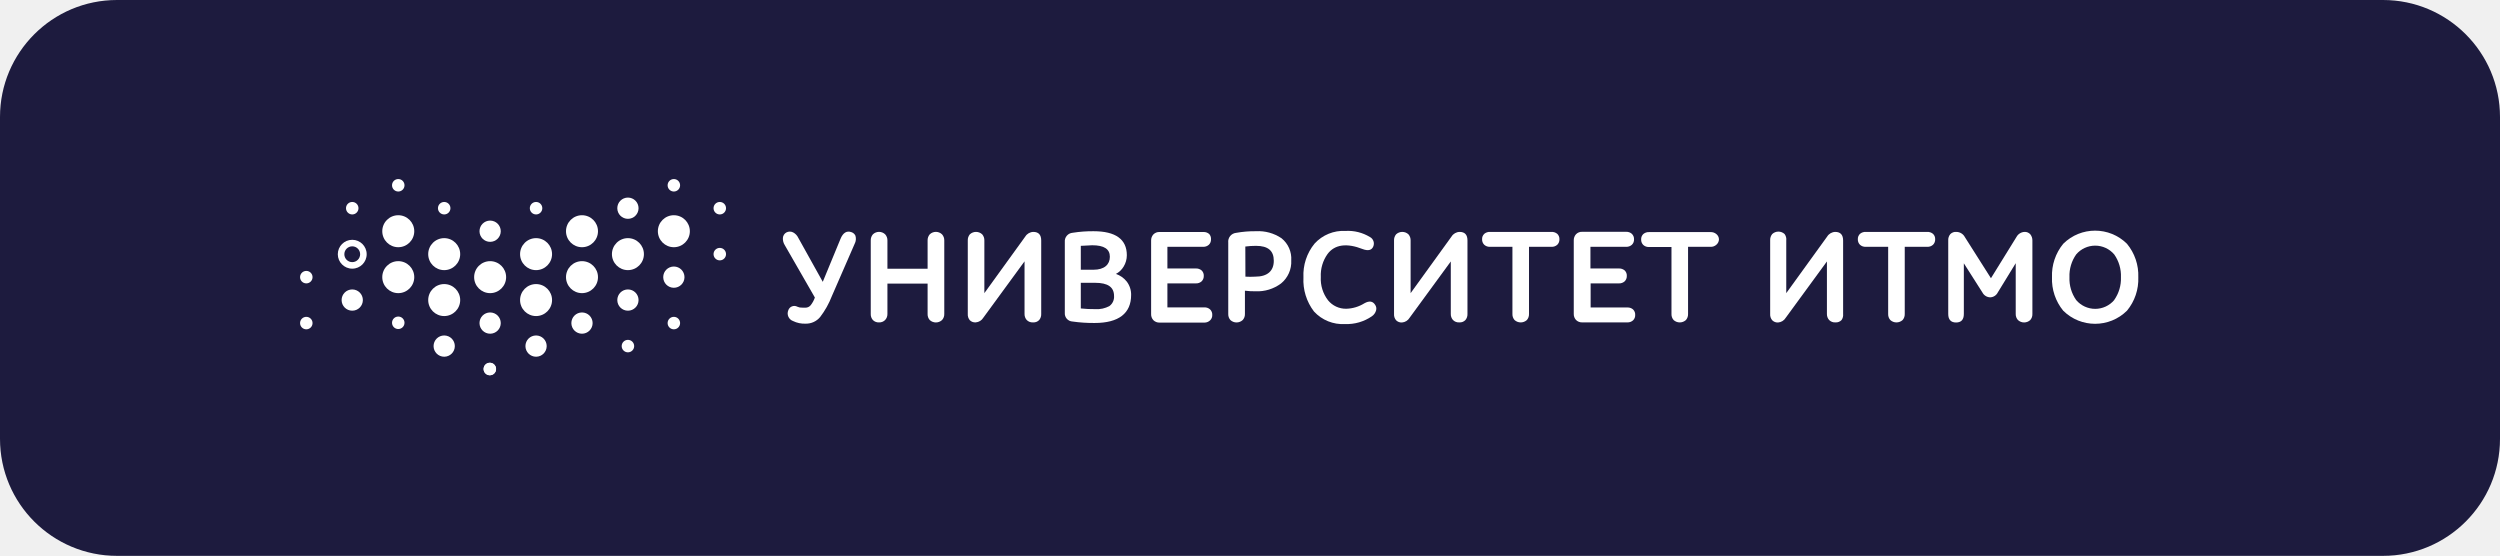
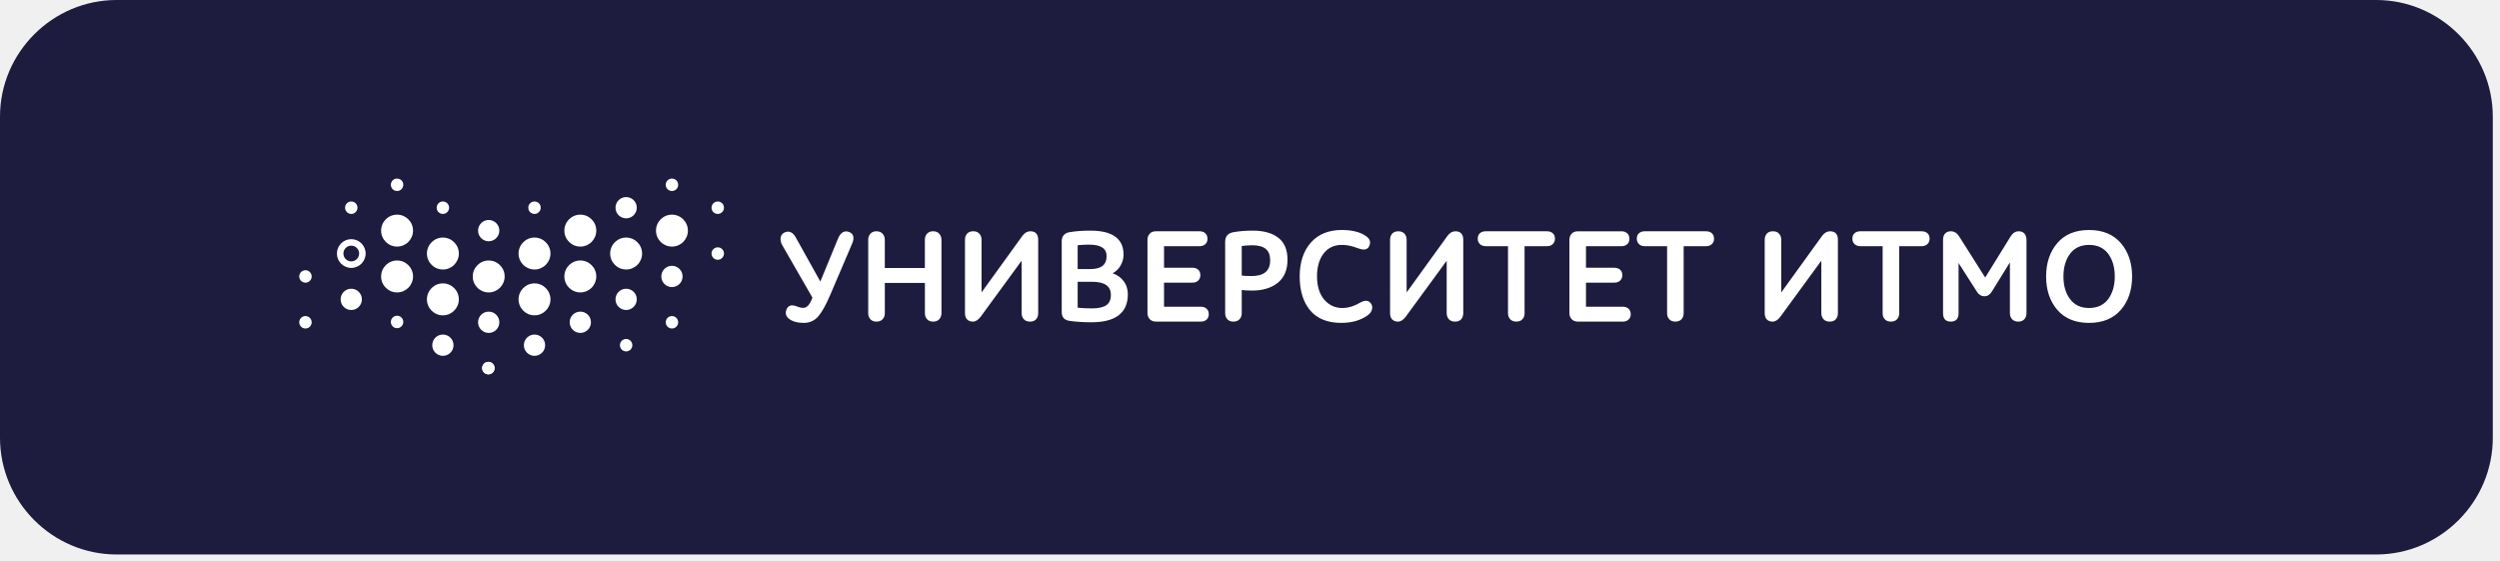
- <svg xmlns="http://www.w3.org/2000/svg" viewBox="0 0 256.36 57">
-   <defs>
-     <style>.cls-1{fill:#1d1b3e;}.cls-2{fill:#fff;}</style>
-   </defs>
-   <g id="Layer_2" data-name="Layer 2">
-     <g id="Слой_1" data-name="Слой 1">
-       <rect class="cls-1" width="256.36" height="57" rx="12" ry="12" />
-       <circle class="cls-2" cx="36.12" cy="30.77" r="1.09" />
-       <circle class="cls-2" cx="40.84" cy="23.71" r="1.64" />
-       <circle class="cls-2" cx="45.55" cy="26.06" r="1.64" />
-       <circle class="cls-2" cx="50.26" cy="28.42" r="1.64" />
-       <circle class="cls-2" cx="45.55" cy="30.77" r="1.64" />
-       <circle class="cls-2" cx="54.97" cy="30.77" r="1.64" />
-       <circle class="cls-2" cx="54.97" cy="35.49" r="1.09" />
-       <circle class="cls-2" cx="59.68" cy="33.13" r="1.09" />
-       <circle class="cls-2" cx="59.68" cy="28.42" r="1.64" />
-       <circle class="cls-2" cx="54.97" cy="26.06" r="1.64" />
-       <circle class="cls-2" cx="50.26" cy="33.13" r="1.09" />
-       <circle class="cls-2" cx="59.68" cy="23.71" r="1.64" />
-       <circle class="cls-2" cx="64.39" cy="21.35" r="1.09" />
-       <circle class="cls-2" cx="64.39" cy="30.77" r="1.09" />
-       <circle class="cls-2" cx="50.26" cy="23.71" r="1.09" />
-       <circle class="cls-2" cx="45.55" cy="35.49" r="1.09" />
-       <circle class="cls-2" cx="40.84" cy="28.42" r="1.64" />
-       <path class="cls-2" d="M36.12,24.59a1.48,1.48,0,1,0,1.48,1.48A1.48,1.48,0,0,0,36.12,24.59Zm.81,1.48a.81.81,0,1,1-.81-.81A.81.81,0,0,1,36.93,26.06Z" />
-       <circle class="cls-2" cx="31.41" cy="33.13" r="0.64" />
-       <circle class="cls-2" cx="31.41" cy="28.42" r="0.64" />
-       <circle class="cls-2" cx="40.84" cy="33.1" r="0.64" />
-       <circle class="cls-2" cx="40.84" cy="19" r="0.64" />
-       <circle class="cls-2" cx="50.23" cy="37.84" r="0.64" />
-       <circle class="cls-2" cx="36.12" cy="21.35" r="0.64" />
-       <circle class="cls-2" cx="45.55" cy="21.35" r="0.64" />
-       <circle class="cls-2" cx="50.23" cy="37.84" r="0.64" />
-       <circle class="cls-2" cx="73.81" cy="26.06" r="0.64" />
-       <circle class="cls-2" cx="64.39" cy="35.49" r="0.64" />
-       <circle class="cls-2" cx="69.1" cy="23.71" r="1.64" />
-       <circle class="cls-2" cx="64.39" cy="26.06" r="1.64" />
-       <circle class="cls-2" cx="69.1" cy="33.13" r="0.64" />
-       <circle class="cls-2" cx="69.1" cy="28.42" r="1.09" />
-       <circle class="cls-2" cx="54.97" cy="21.35" r="0.64" />
-       <circle class="cls-2" cx="69.1" cy="19" r="0.64" />
-       <circle class="cls-2" cx="73.81" cy="21.35" r="0.64" />
-       <path class="cls-2" d="M87.64,25a1.09,1.09,0,0,0,.08-.83.68.68,0,0,0-.4-.36c-.49-.18-.87.05-1.13.68l-1.82,4.41-2.51-4.51a1.2,1.2,0,0,0-.53-.56.75.75,0,0,0-.68,0,.69.69,0,0,0-.37.58,1.25,1.25,0,0,0,.2.74l3.08,5.36a2.69,2.69,0,0,1-.43.79.68.68,0,0,1-.53.25l-.26,0L82,31.53l-.24-.08a.65.65,0,0,0-.93.38.83.83,0,0,0,.49,1.09,2.69,2.69,0,0,0,1.3.27,1.88,1.88,0,0,0,1.48-.68,8.6,8.6,0,0,0,1.2-2.14Z" />
-       <path class="cls-2" d="M90.14,33.06a.82.82,0,0,0,.62-.24A.87.87,0,0,0,91,32.2V29.08h4.12V32.2a.89.89,0,0,0,.22.62.93.93,0,0,0,1.26,0,.88.88,0,0,0,.23-.62V24.66a.9.9,0,0,0-.23-.63.91.91,0,0,0-1.26,0,.92.92,0,0,0-.22.63v2.9H91v-2.9a.9.9,0,0,0-.23-.63.91.91,0,0,0-1.26,0,.92.92,0,0,0-.22.63V32.2a.89.89,0,0,0,.22.62A.82.82,0,0,0,90.14,33.06Z" />
-       <path class="cls-2" d="M100.05,33.06a1,1,0,0,0,.79-.49l4.22-5.77V32.2a.9.9,0,0,0,.22.61.82.82,0,0,0,.65.25.79.79,0,0,0,.63-.24.91.91,0,0,0,.21-.62V24.66c0-.58-.27-.88-.81-.88a1,1,0,0,0-.82.47l-4.2,5.81v-5.4a.92.92,0,0,0-.22-.63.93.93,0,0,0-1.27,0,.93.93,0,0,0-.21.63V32.2a.9.9,0,0,0,.21.64A.78.78,0,0,0,100.05,33.06Z" />
-       <path class="cls-2" d="M114.43,28.09a2,2,0,0,0,.79-.75,2.22,2.22,0,0,0,.33-1.17c0-1.63-1.15-2.46-3.41-2.46a13,13,0,0,0-2.15.16.87.87,0,0,0-.8.94v7.26a.83.83,0,0,0,.79.9,15.14,15.14,0,0,0,2.27.15c2.48,0,3.74-1,3.74-2.87a2.2,2.2,0,0,0-.45-1.38A2.39,2.39,0,0,0,114.43,28.09Zm-2.3-.43h-1.3V25.21c.4,0,.8-.06,1.17-.06,1.22,0,1.81.39,1.81,1.18S113.25,27.66,112.13,27.66Zm1.64,3.72a2.65,2.65,0,0,1-1.45.32,12.94,12.94,0,0,1-1.49-.07V29h1.47c1.31,0,1.94.44,1.94,1.36A1.18,1.18,0,0,1,113.77,31.38Z" />
-       <path class="cls-2" d="M124.09,32.85a.72.72,0,0,0,.22-.55.74.74,0,0,0-.22-.57.83.83,0,0,0-.59-.21h-3.79V29.06h2.91a.83.83,0,0,0,.6-.21.75.75,0,0,0,.22-.56.72.72,0,0,0-.22-.56.87.87,0,0,0-.6-.2h-2.91V25.31h3.66a.83.83,0,0,0,.59-.21.72.72,0,0,0,.22-.55A.74.74,0,0,0,124,24a.83.83,0,0,0-.59-.21h-4.5a.83.83,0,0,0-.64.25.9.9,0,0,0-.23.63v7.53a.88.88,0,0,0,.23.63.85.85,0,0,0,.64.25h4.62A.83.83,0,0,0,124.09,32.85Z" />
-       <path class="cls-2" d="M132.41,26.7a2.68,2.68,0,0,0-1-2.27,4.24,4.24,0,0,0-2.61-.72,10.8,10.8,0,0,0-2.06.17.9.9,0,0,0-.79,1V32.2a.89.89,0,0,0,.22.62.93.93,0,0,0,1.26,0,.87.87,0,0,0,.23-.62V29.81a8.2,8.2,0,0,0,1.1.06,4.06,4.06,0,0,0,2.6-.8A2.86,2.86,0,0,0,132.41,26.7Zm-4.71-1.42a8.53,8.53,0,0,1,1.1-.07c1.23,0,1.82.5,1.82,1.53s-.63,1.63-1.91,1.63a8.68,8.68,0,0,1-1,0Z" />
-       <path class="cls-2" d="M139.91,31.1a3.68,3.68,0,0,1-1.86.56,2.35,2.35,0,0,1-1.87-.87,3.6,3.6,0,0,1-.74-2.39,3.75,3.75,0,0,1,.69-2.35c.74-1,2-1.14,3.6-.51.55.21.92.12,1.08-.24a.76.76,0,0,0-.34-1,4.33,4.33,0,0,0-2.49-.62,4,4,0,0,0-3.18,1.3,5.09,5.09,0,0,0-1.14,3.47,5.28,5.28,0,0,0,1.08,3.49,4,4,0,0,0,3.19,1.29,4.53,4.53,0,0,0,2.75-.8,1.07,1.07,0,0,0,.43-.6.68.68,0,0,0-.11-.59C140.76,30.87,140.39,30.83,139.91,31.1Z" />
-       <path class="cls-2" d="M149.67,23.78a1,1,0,0,0-.82.47l-4.2,5.81v-5.4a.92.92,0,0,0-.22-.63.93.93,0,0,0-1.27,0,.93.93,0,0,0-.21.63V32.2a.9.9,0,0,0,.21.64.78.78,0,0,0,.6.23,1,1,0,0,0,.79-.49l4.22-5.77V32.2a.9.9,0,0,0,.22.61.82.82,0,0,0,.65.25.79.79,0,0,0,.63-.24.91.91,0,0,0,.21-.62V24.66C150.48,24.07,150.21,23.78,149.67,23.78Z" />
-       <path class="cls-2" d="M159.91,24.54a.72.72,0,0,0-.22-.56.87.87,0,0,0-.6-.2h-6.3a.85.85,0,0,0-.59.2.72.72,0,0,0-.22.56.75.75,0,0,0,.22.56.82.82,0,0,0,.59.21h2.3V32.2a.89.89,0,0,0,.22.62.94.94,0,0,0,1.26,0,.89.89,0,0,0,.22-.62V25.31h2.3a.83.83,0,0,0,.6-.21A.75.75,0,0,0,159.91,24.54Z" />
-       <path class="cls-2" d="M166.9,31.53h-3.79V29.06H166a.83.83,0,0,0,.6-.21.75.75,0,0,0,.22-.56.72.72,0,0,0-.22-.56.87.87,0,0,0-.6-.2h-2.91V25.31h3.66a.83.83,0,0,0,.59-.21.72.72,0,0,0,.22-.55.74.74,0,0,0-.22-.57.83.83,0,0,0-.59-.21h-4.5a.83.83,0,0,0-.64.25.9.9,0,0,0-.23.63v7.53a.88.88,0,0,0,.23.63.85.85,0,0,0,.64.25h4.62a.83.83,0,0,0,.59-.21.72.72,0,0,0,.22-.55.74.74,0,0,0-.22-.57A.83.83,0,0,0,166.9,31.53Z" />
-       <path class="cls-2" d="M176.27,24.54A.72.72,0,0,0,176,24a.87.87,0,0,0-.6-.2h-6.3a.85.85,0,0,0-.59.2.72.72,0,0,0-.22.56.75.75,0,0,0,.22.56.82.82,0,0,0,.59.21h2.3V32.2a.89.89,0,0,0,.22.62.94.94,0,0,0,1.26,0,.89.89,0,0,0,.22-.62V25.31h2.3a.83.83,0,0,0,.6-.21A.75.75,0,0,0,176.27,24.54Z" />
-       <path class="cls-2" d="M189,32.2V24.66c0-.58-.27-.88-.81-.88a1,1,0,0,0-.82.47l-4.2,5.81v-5.4A.92.92,0,0,0,183,24a.93.93,0,0,0-1.27,0,.93.93,0,0,0-.21.63V32.2a.9.9,0,0,0,.21.64.78.78,0,0,0,.6.23,1,1,0,0,0,.79-.49l4.22-5.77V32.2a.9.9,0,0,0,.22.61.82.82,0,0,0,.65.25.79.79,0,0,0,.63-.24A.91.91,0,0,0,189,32.2Z" />
-       <path class="cls-2" d="M197.62,23.78h-6.3a.85.85,0,0,0-.59.2.72.72,0,0,0-.22.56.75.75,0,0,0,.22.56.82.82,0,0,0,.59.21h2.3V32.2a.89.89,0,0,0,.22.62.94.94,0,0,0,1.26,0,.89.89,0,0,0,.22-.62V25.31h2.3a.83.83,0,0,0,.6-.21.75.75,0,0,0,.22-.56.72.72,0,0,0-.22-.56A.87.87,0,0,0,197.62,23.78Z" />
-       <path class="cls-2" d="M207.6,23.78a1,1,0,0,0-.83.53l-2.61,4.22-2.67-4.21a1,1,0,0,0-.87-.54A.78.78,0,0,0,200,24a.92.92,0,0,0-.22.67V32.2c0,.57.27.87.8.87s.8-.29.8-.87V27L203.29,30a.92.92,0,0,0,.79.49.9.9,0,0,0,.78-.5l1.84-3V32.2a.88.88,0,0,0,.23.62.93.93,0,0,0,1.26,0,.89.89,0,0,0,.22-.62V24.66a1,1,0,0,0-.21-.63A.74.74,0,0,0,207.6,23.78Z" />
-       <path class="cls-2" d="M218.11,25a4.64,4.64,0,0,0-6.54,0,5.11,5.11,0,0,0-1.15,3.43,5.1,5.1,0,0,0,1.15,3.43,4.65,4.65,0,0,0,6.54,0,5.08,5.08,0,0,0,1.16-3.43A5.09,5.09,0,0,0,218.11,25Zm-1.31,5.77a2.56,2.56,0,0,1-3.9,0,3.8,3.8,0,0,1-.69-2.34,3.8,3.8,0,0,1,.69-2.34,2.56,2.56,0,0,1,3.9,0,3.8,3.8,0,0,1,.69,2.34A3.8,3.8,0,0,1,216.8,30.76Z" />
-     </g>
+ <svg xmlns="http://www.w3.org/2000/svg" width="290" height="65" viewBox="0 0 290 65">
+   <g fill="none" fill-rule="evenodd">
+     <path d="M275.74 64.32H13.54C6.095 64.32 0 58.225 0 50.777V13.54C0 6.094 6.095 0 13.54 0h262.2c7.448 0 13.54 6.093 13.54 13.54V50.78c0 7.448-6.092 13.54-13.54 13.54" fill="#1D1B3E" />
+     <path d="M41.998 34.726c0 .682-.553 1.236-1.234 1.236-.683 0-1.235-.554-1.235-1.236 0-.682.55-1.234 1.234-1.234.68 0 1.234.552 1.234 1.234M47.932 26.752c0 1.023-.83 1.852-1.852 1.852-1.024 0-1.853-.83-1.853-1.852 0-1.024.83-1.853 1.853-1.853 1.022 0 1.852.828 1.852 1.852M53.248 29.41c0 1.023-.83 1.852-1.853 1.852-1.022 0-1.852-.83-1.852-1.852 0-1.023.83-1.853 1.852-1.853 1.024 0 1.853.83 1.853 1.853M58.564 32.068c0 1.023-.83 1.853-1.853 1.853-1.02 0-1.85-.83-1.85-1.852 0-1.023.83-1.853 1.85-1.853 1.025 0 1.854.83 1.854 1.853M53.248 34.726c0 1.023-.83 1.853-1.853 1.853-1.022 0-1.852-.83-1.852-1.854 0-1.022.83-1.853 1.852-1.853 1.024 0 1.853.83 1.853 1.853M63.88 34.726c0 1.023-.83 1.853-1.853 1.853-1.022 0-1.85-.83-1.85-1.854 0-1.022.828-1.853 1.85-1.853 1.024 0 1.853.83 1.853 1.853M63.263 40.042c0 .682-.553 1.235-1.235 1.235s-1.235-.553-1.235-1.235c0-.68.553-1.234 1.235-1.234s1.235.553 1.235 1.234M68.58 37.384c0 .68-.553 1.236-1.235 1.236-.683 0-1.236-.555-1.236-1.236 0-.682.552-1.235 1.235-1.235.682 0 1.234.552 1.234 1.234M69.197 32.068c0 1.022-.83 1.852-1.852 1.852-1.024 0-1.853-.83-1.853-1.852 0-1.022.83-1.853 1.853-1.853 1.022 0 1.852.83 1.852 1.853M63.88 29.41c0 1.023-.83 1.852-1.853 1.852-1.022 0-1.85-.83-1.85-1.852 0-1.023.828-1.853 1.85-1.853 1.024 0 1.853.83 1.853 1.853M57.947 37.384c0 .68-.554 1.236-1.235 1.236-.682 0-1.235-.555-1.235-1.236 0-.682.553-1.235 1.235-1.235.68 0 1.235.552 1.235 1.234M69.197 26.752c0 1.023-.83 1.852-1.853 1.852-1.023 0-1.852-.83-1.852-1.852 0-1.023.83-1.853 1.852-1.853 1.023 0 1.853.83 1.853 1.852M73.895 24.094c0 .68-.553 1.234-1.234 1.234-.682 0-1.234-.553-1.234-1.234 0-.682.552-1.235 1.235-1.235.682 0 1.235.552 1.235 1.234M73.895 34.726c0 .682-.553 1.234-1.234 1.234-.682 0-1.234-.552-1.234-1.234 0-.682.552-1.234 1.235-1.234.682 0 1.235.552 1.235 1.234M57.947 26.752c0 .68-.554 1.234-1.235 1.234-.682 0-1.235-.553-1.235-1.234 0-.682.553-1.235 1.235-1.235.68 0 1.235.553 1.235 1.235M52.63 40.042c0 .682-.552 1.235-1.235 1.235-.68 0-1.234-.553-1.234-1.235 0-.68.554-1.234 1.235-1.234.683 0 1.236.553 1.236 1.234M47.932 32.068c0 1.022-.83 1.853-1.852 1.853-1.024 0-1.853-.83-1.853-1.852 0-1.023.83-1.853 1.853-1.853 1.022 0 1.852.83 1.852 1.853M41.676 29.41c0 .503-.41.912-.913.912-.503 0-.912-.41-.912-.912 0-.504.41-.913.913-.913.504 0 .913.41.913.913m-.913-1.668c-.92 0-1.667.75-1.667 1.668 0 .92.748 1.667 1.667 1.667.92 0 1.668-.748 1.668-1.667 0-.92-.747-1.668-1.667-1.668M36.17 37.384c0 .4-.325.722-.723.722-.398 0-.722-.323-.722-.722 0-.398.324-.722.722-.722.398 0 .722.324.722.722M36.17 32.068c0 .398-.325.722-.723.722-.398 0-.722-.324-.722-.722 0-.4.324-.722.722-.722.398 0 .722.323.722.722M46.8 37.346c0 .4-.322.723-.72.723-.4 0-.722-.324-.722-.724 0-.398.323-.722.72-.722.4 0 .723.324.723.722M46.8 21.435c0 .4-.322.722-.72.722-.4 0-.722-.322-.722-.722 0-.398.323-.722.72-.722.4 0 .723.324.723.722M57.396 42.7c0 .4-.322.722-.722.722-.398 0-.722-.322-.722-.722 0-.398.324-.722.722-.722.4 0 .722.324.722.722M41.485 24.094c0 .398-.323.722-.722.722-.398 0-.72-.324-.72-.722 0-.4.322-.722.72-.722.4 0 .722.322.722.722M52.117 24.094c0 .398-.324.722-.722.722-.398 0-.72-.324-.72-.722 0-.4.322-.722.72-.722.398 0 .722.322.722.722" fill="#FFF" />
+     <path d="M57.396 42.7c0 .4-.322.722-.722.722-.398 0-.722-.322-.722-.722 0-.398.324-.722.722-.722.4 0 .722.324.722.722M84.015 29.41c0 .4-.324.722-.722.722-.398 0-.722-.323-.722-.722 0-.4.325-.72.723-.72.398 0 .722.32.722.72M73.382 40.042c0 .4-.322.723-.722.723-.398 0-.72-.324-.72-.723 0-.4.322-.722.72-.722.4 0 .722.323.722.722M79.83 26.752c0 1.023-.83 1.852-1.854 1.852-1.022 0-1.85-.83-1.85-1.852 0-1.023.828-1.852 1.85-1.852 1.024 0 1.853.83 1.853 1.852M74.513 29.41c0 1.023-.83 1.852-1.853 1.852-1.022 0-1.852-.83-1.852-1.852 0-1.023.83-1.853 1.852-1.853 1.024 0 1.853.83 1.853 1.853M78.7 37.384c0 .4-.325.722-.723.722-.4 0-.72-.323-.72-.722 0-.398.32-.722.72-.722.398 0 .722.324.722.722M79.212 32.068c0 .682-.553 1.234-1.235 1.234s-1.234-.552-1.234-1.234c0-.682.552-1.234 1.234-1.234.682 0 1.235.552 1.235 1.234M62.75 24.094c0 .398-.323.722-.723.722-.398 0-.72-.324-.72-.722 0-.4.322-.722.72-.722.4 0 .723.322.723.722M78.7 21.436c0 .398-.325.722-.723.722-.4 0-.72-.324-.72-.722 0-.4.32-.722.72-.722.398 0 .722.322.722.722M84.015 24.094c0 .398-.324.722-.722.722-.398 0-.722-.324-.722-.722 0-.4.325-.722.723-.722.398 0 .722.322.722.722M98.894 28.25c.162-.387.19-.703.09-.94-.076-.178-.23-.315-.455-.402-.552-.2-.987.06-1.28.77l-2.052 4.98-2.834-5.086c-.167-.315-.368-.528-.598-.633-.234-.107-.493-.092-.768.05-.256.144-.396.365-.417.656-.018.283.057.565.224.84l3.48 6.048c-.155.398-.32.698-.49.892-.17.193-.364.287-.6.287-.104 0-.203-.01-.294-.028-.09-.02-.198-.053-.32-.102-.13-.052-.22-.082-.266-.092-.523-.17-.88-.023-1.052.428-.192.512-.006.926.553 1.23.368.205.862.308 1.47.308.676 0 1.24-.256 1.675-.763.428-.498.883-1.31 1.353-2.41l2.58-6.033zM101.72 37.307c.296 0 .533-.093.705-.274.17-.182.257-.418.257-.703v-3.51h4.65v3.51c0 .285.082.52.247.7.166.184.405.277.712.277.297 0 .534-.093.705-.274.17-.182.257-.418.257-.703v-8.51c0-.284-.086-.522-.255-.708-.174-.188-.41-.284-.708-.284-.307 0-.547.096-.713.285-.166.185-.25.423-.25.708v3.27h-4.648v-3.27c0-.284-.087-.522-.257-.708-.172-.188-.41-.284-.706-.284-.308 0-.548.096-.715.285-.164.185-.248.424-.248.708v8.51c0 .285.084.52.25.7.166.184.405.277.712.277M112.9 37.307c.31 0 .608-.185.89-.55l4.766-6.513v6.086c0 .275.083.507.248.694.167.188.41.283.728.283.307 0 .545-.093.707-.277.16-.18.24-.416.24-.7v-8.51c0-.658-.31-.992-.917-.992-.35 0-.66.18-.92.536l-4.737 6.555v-6.1c0-.283-.083-.522-.248-.707-.167-.19-.406-.285-.713-.285-.317 0-.56.096-.722.285-.16.186-.24.424-.24.708v8.51c0 .304.08.547.24.717.162.172.39.26.677.26M128.375 35.41c-.362.24-.915.363-1.638.363-.65 0-1.216-.028-1.68-.082v-3.005h1.664c1.474 0 2.19.5 2.19 1.53 0 .555-.18.957-.535 1.194m-1.85-4.2h-1.468v-2.764c.455-.045.9-.068 1.32-.068 1.37 0 2.04.436 2.04 1.334 0 1.01-.62 1.5-1.89 1.5m2.59.484c.367-.194.666-.477.89-.842.25-.408.377-.853.377-1.322 0-1.843-1.292-2.778-3.844-2.778-.898 0-1.715.06-2.426.18-.6.106-.906.465-.906 1.067v8.195c0 .593.3.937.893 1.02.71.11 1.57.167 2.56.167 2.8 0 4.22-1.09 4.22-3.243 0-.602-.173-1.128-.51-1.56-.308-.4-.73-.695-1.253-.884M140.022 37.073c.167-.157.252-.366.252-.623 0-.267-.085-.48-.252-.638-.166-.154-.39-.233-.665-.233h-4.276v-2.79h3.286c.286 0 .515-.082.68-.242.168-.162.25-.374.25-.63 0-.267-.083-.48-.25-.63-.167-.15-.395-.228-.68-.228h-3.285v-2.502h4.127c.274 0 .5-.08.665-.234.168-.157.252-.367.252-.623 0-.266-.084-.48-.252-.636-.166-.156-.39-.235-.665-.235h-5.072c-.307 0-.55.094-.72.28-.172.187-.257.426-.257.71v8.495c0 .285.09.524.264.71.177.188.42.282.727.282h5.207c.274 0 .5-.08.665-.234M144.1 28.535c.417-.055.836-.083 1.245-.083 1.382 0 2.054.564 2.054 1.726 0 1.24-.707 1.843-2.16 1.843-.475 0-.86-.017-1.14-.052v-3.433zm5.313 1.597c0-1.155-.364-2.018-1.083-2.562-.713-.542-1.702-.816-2.94-.816-.882 0-1.662.065-2.324.196-.59.117-.89.49-.89 1.11v8.27c0 .285.085.52.25.702.165.182.406.275.713.275.295 0 .532-.093.703-.274.17-.182.257-.418.257-.703v-2.69c.3.044.718.065 1.245.065 1.2 0 2.186-.302 2.935-.898.75-.6 1.133-1.5 1.133-2.675zM157.874 35.09c-.717.424-1.424.638-2.098.638-.848 0-1.558-.33-2.108-.976-.553-.65-.833-1.56-.833-2.7 0-1.1.26-1.993.775-2.656.835-1.073 2.21-1.284 4.065-.572.624.233 1.033.135 1.216-.272.216-.46.088-.854-.38-1.17-.666-.467-1.612-.703-2.81-.703-1.522 0-2.73.493-3.587 1.468-.857.972-1.29 2.29-1.29 3.92 0 1.648.406 2.97 1.213 3.934.81.966 2.02 1.454 3.604 1.454 1.248 0 2.29-.3 3.1-.897.26-.2.42-.428.478-.68.06-.26.018-.483-.122-.666-.266-.383-.68-.43-1.222-.123M168.892 26.83c-.35 0-.66.18-.92.535l-4.738 6.555v-6.1c0-.284-.082-.522-.247-.708-.167-.188-.407-.283-.713-.283-.317 0-.56.095-.722.283-.16.186-.24.423-.24.708v8.51c0 .305.08.546.24.718.163.17.39.26.677.26.307 0 .607-.186.888-.55l4.766-6.513v6.085c0 .275.085.508.248.694.167.187.41.283.73.283.306 0 .544-.092.706-.276.16-.18.24-.416.24-.7v-8.51c0-.657-.31-.99-.916-.99M180.448 27.686c0-.267-.085-.48-.254-.63-.165-.15-.394-.227-.678-.227h-7.113c-.275 0-.497.075-.665.225-.167.15-.252.364-.252.63 0 .257.085.47.25.63.168.16.39.242.667.242h2.595v7.773c0 .285.083.52.25.7.165.184.404.276.71.276.308 0 .55-.092.714-.274.166-.18.25-.417.25-.702v-7.773h2.594c.285 0 .515-.08.68-.242.167-.16.252-.373.252-.63M188.326 35.578h-4.277v-2.79h3.285c.286 0 .514-.08.68-.24.166-.162.25-.374.25-.63 0-.268-.084-.48-.25-.63-.168-.15-.395-.227-.68-.227h-3.286v-2.503h4.125c.275 0 .5-.08.664-.233.167-.157.252-.366.252-.623 0-.266-.085-.48-.253-.637-.165-.155-.39-.234-.665-.234h-5.072c-.306 0-.55.095-.722.282-.168.186-.254.424-.254.71v8.493c0 .285.088.524.264.71.177.187.42.282.728.282h5.208c.274 0 .498-.08.665-.235.166-.155.252-.365.252-.622 0-.267-.086-.48-.25-.637-.168-.156-.392-.235-.666-.235M198.907 27.686c0-.267-.085-.48-.254-.63-.165-.15-.394-.227-.678-.227h-7.114c-.273 0-.495.075-.663.225-.167.15-.252.364-.252.63 0 .257.085.47.25.63.168.16.39.242.666.242h2.597v7.773c0 .285.083.52.25.7.165.184.404.276.71.276.308 0 .548-.092.714-.274.167-.18.25-.417.25-.702v-7.773h2.595c.285 0 .514-.08.68-.242.167-.16.252-.373.252-.63M213.283 36.33v-8.51c0-.657-.308-.99-.916-.99-.35 0-.66.18-.92.535l-4.737 6.555v-6.1c0-.283-.082-.522-.248-.707-.166-.188-.406-.284-.713-.284-.318 0-.562.095-.722.283-.16.186-.24.424-.24.708v8.51c0 .305.08.546.24.718.162.17.39.26.676.26.31 0 .608-.186.89-.552l4.766-6.512v6.086c0 .275.084.508.248.694.166.187.41.283.728.283.308 0 .546-.092.707-.276.16-.18.24-.416.24-.7M222.992 26.83h-7.114c-.273 0-.497.074-.664.225-.167.15-.252.364-.252.63 0 .256.084.47.25.63.167.16.39.243.666.243h2.595v7.772c0 .284.084.52.25.702.165.183.406.275.713.275.305 0 .546-.092.712-.275.166-.182.25-.418.25-.702v-7.772h2.594c.286 0 .514-.083.68-.243.167-.16.25-.374.25-.63 0-.266-.083-.48-.25-.63-.167-.15-.395-.226-.68-.226M234.262 26.83c-.37 0-.686.2-.938.598l-2.948 4.764-3.01-4.748c-.25-.408-.582-.615-.982-.615-.267 0-.484.083-.653.25-.163.166-.248.42-.248.757v8.493c0 .648.302.977.902.977.598 0 .9-.33.9-.977v-5.823l2.11 3.304c.23.37.53.555.892.555.35 0 .646-.19.878-.57l2.077-3.358v5.893c0 .284.087.52.257.702.173.183.41.275.705.275.307 0 .548-.092.713-.275.166-.18.25-.418.25-.702v-8.51c0-.293-.08-.533-.233-.715-.156-.183-.382-.276-.67-.276M244.636 34.71c-.51.676-1.254 1.018-2.21 1.018-.945 0-1.683-.342-2.194-1.018-.515-.68-.777-1.57-.777-2.642 0-1.072.262-1.96.777-2.642.51-.676 1.25-1.018 2.195-1.018.955 0 1.7.342 2.21 1.018.514.68.774 1.57.774 2.642 0 1.07-.26 1.96-.774 2.642m1.483-6.51c-.87-1.008-2.11-1.52-3.693-1.52-1.582 0-2.824.512-3.687 1.52-.86 1.008-1.298 2.31-1.298 3.868 0 1.57.437 2.872 1.298 3.874.864 1.005 2.105 1.515 3.687 1.515 1.58 0 2.824-.51 3.692-1.515.865-1.002 1.305-2.305 1.305-3.874 0-1.56-.44-2.86-1.306-3.868" fill="#FFF" />
  </g>
</svg>
